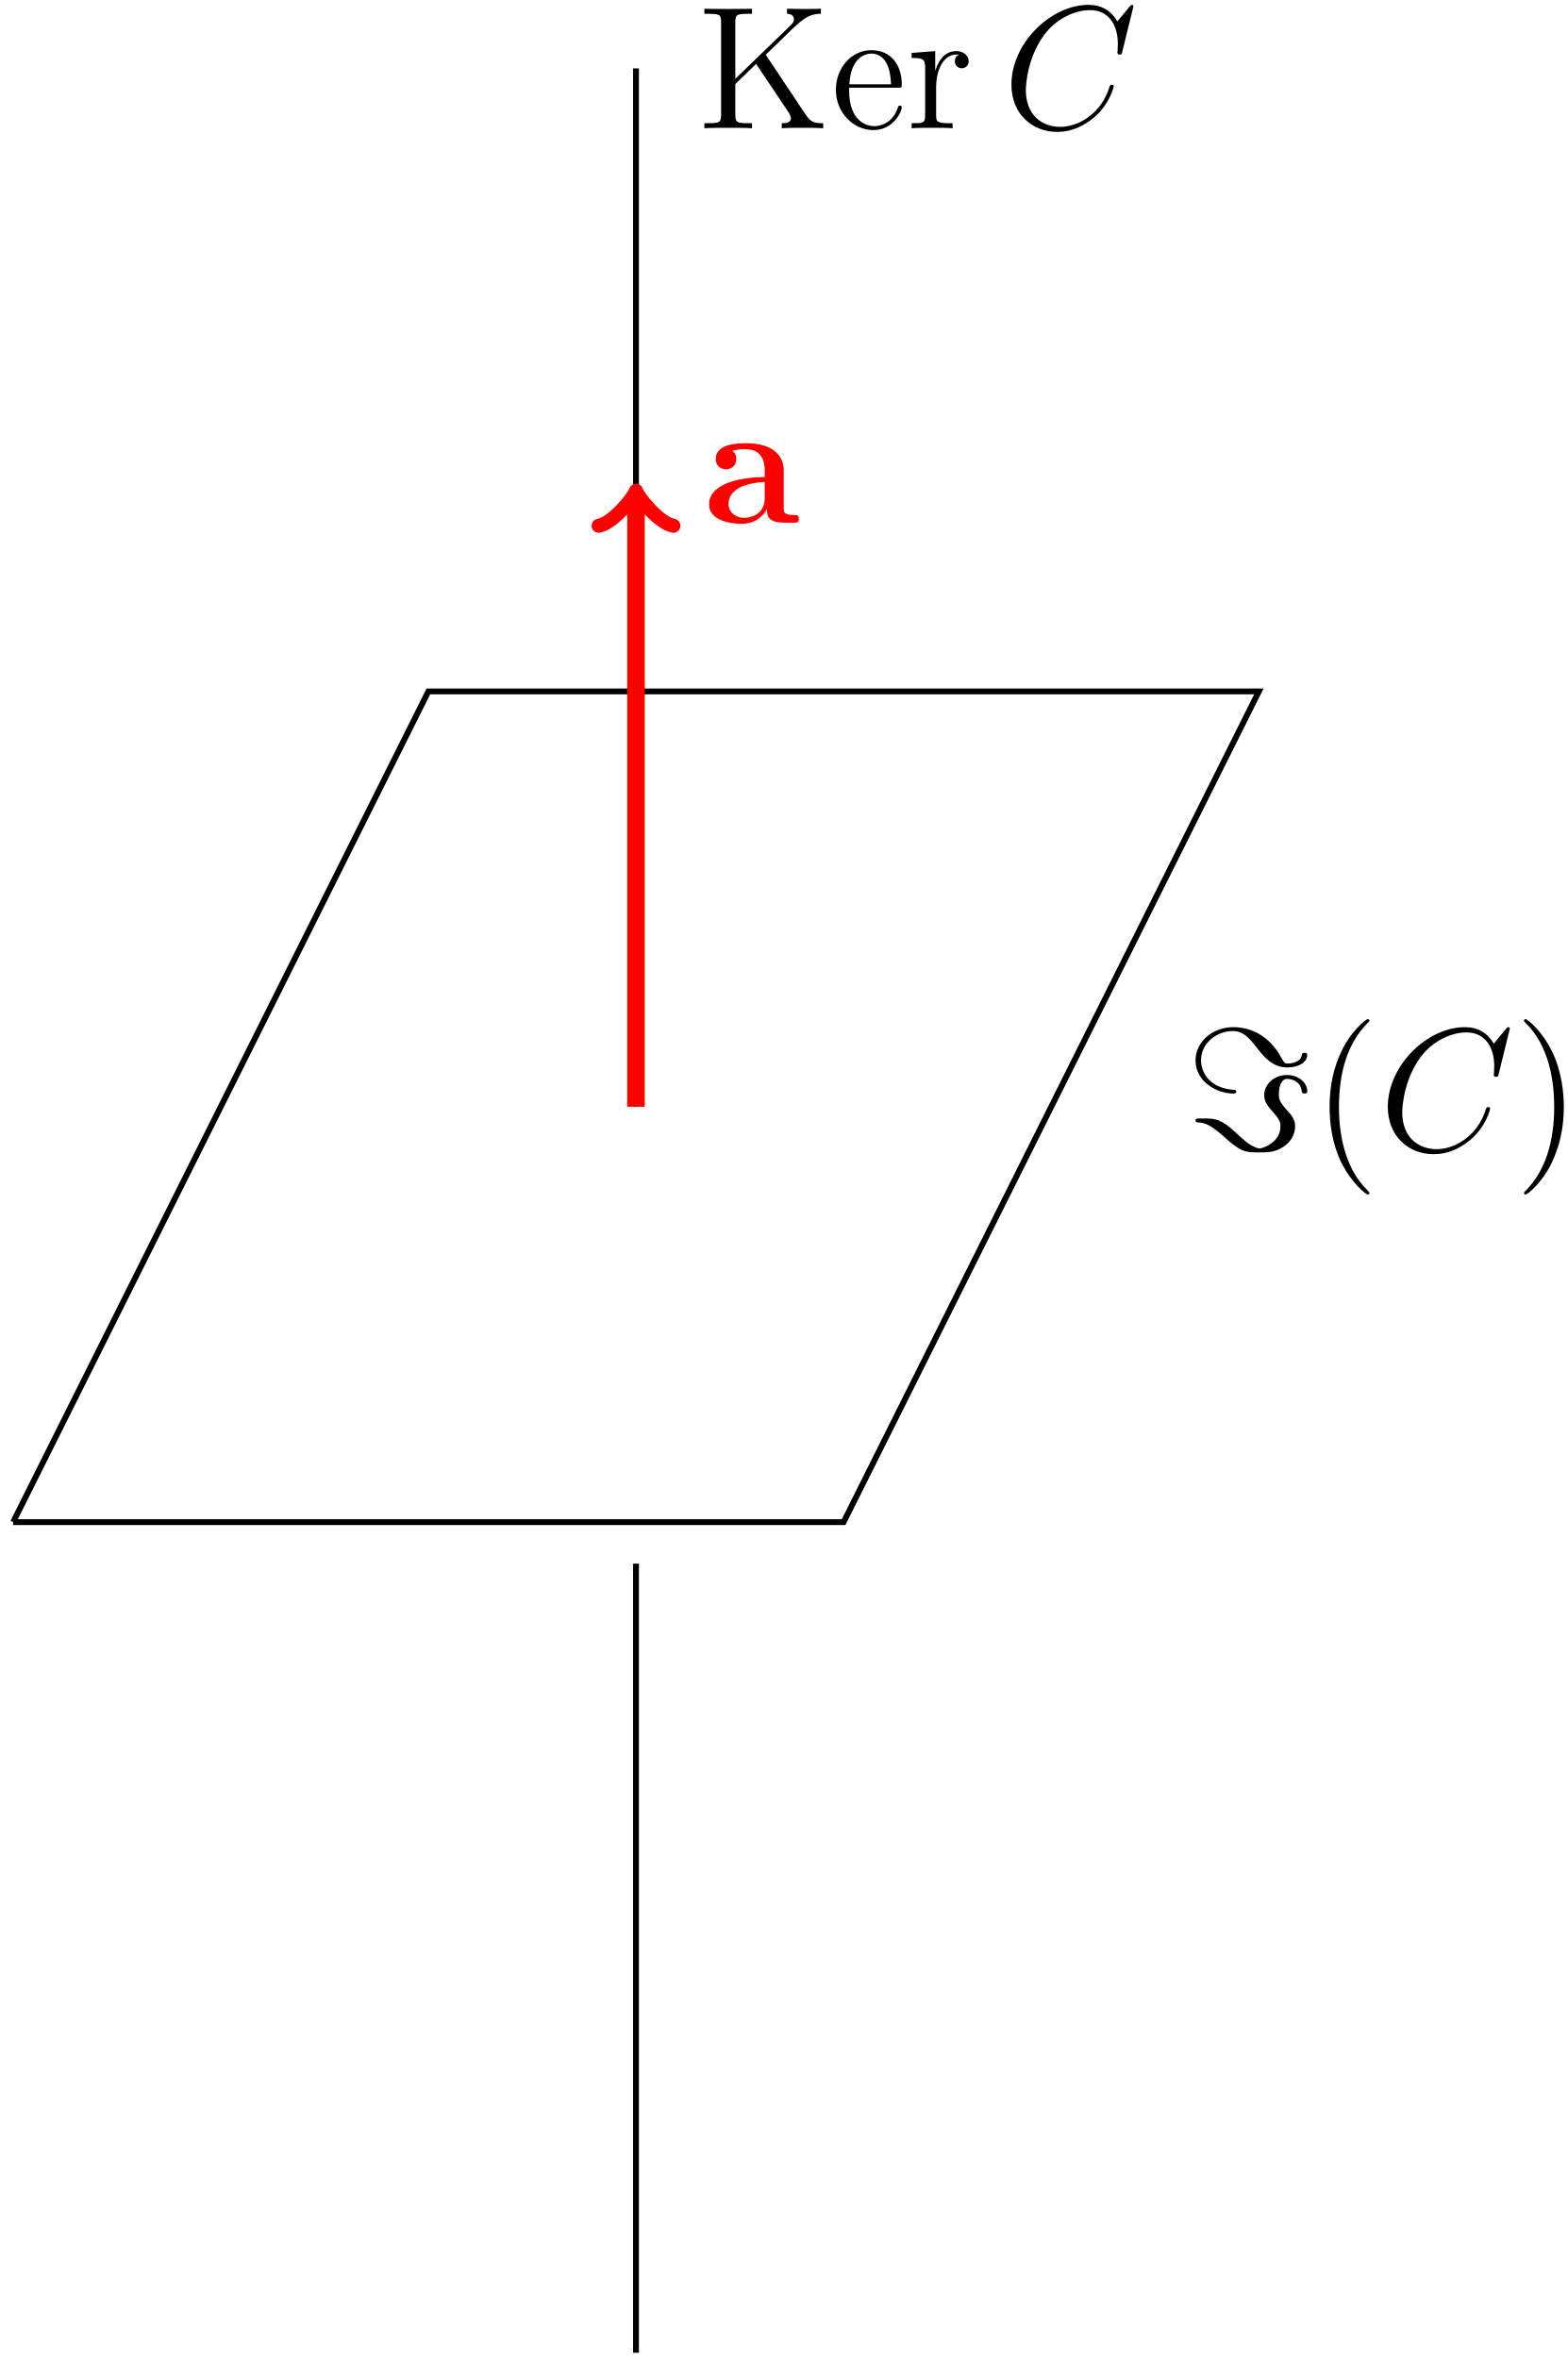
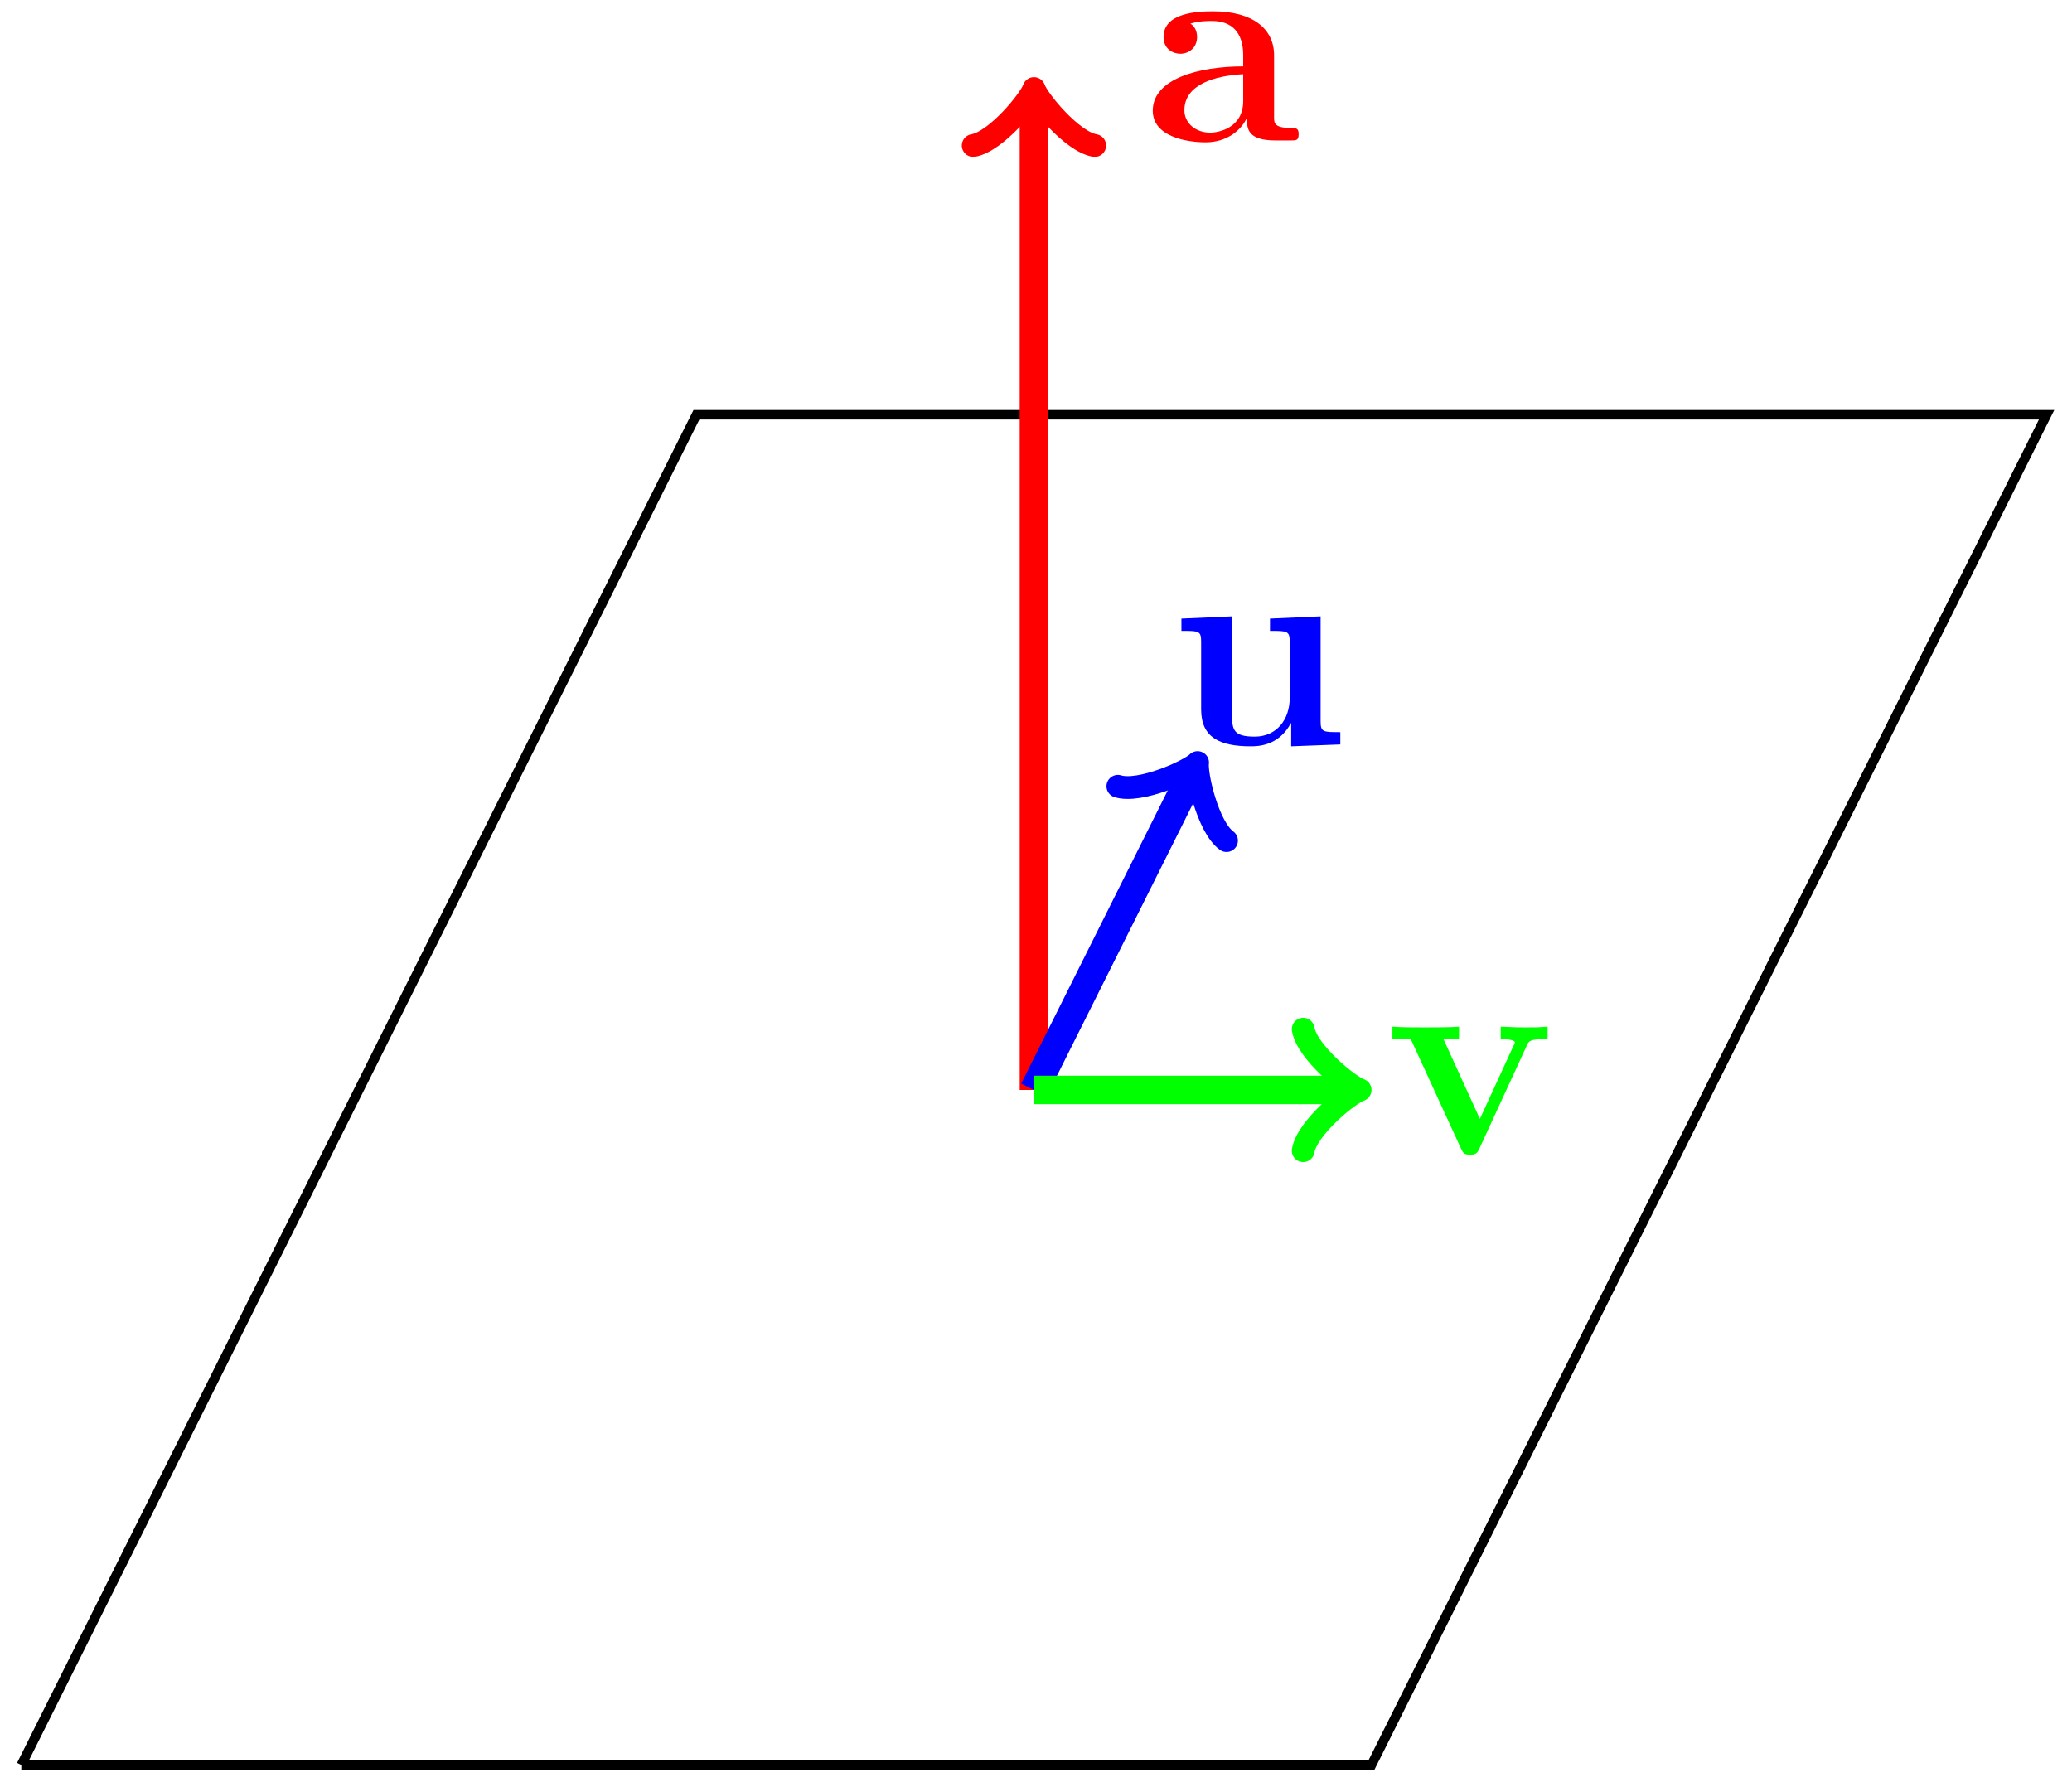
- <svg xmlns="http://www.w3.org/2000/svg" xmlns:xlink="http://www.w3.org/1999/xlink" width="107pt" height="161pt" viewBox="0 0 107 161" version="1.1">
+ <svg xmlns="http://www.w3.org/2000/svg" xmlns:xlink="http://www.w3.org/1999/xlink" width="87pt" height="75pt" viewBox="0 0 87 75" version="1.1">
  <defs>
    <g>
      <symbol overflow="visible" id="glyph0-0">
        <path style="stroke:none;" d="" />
      </symbol>
      <symbol overflow="visible" id="glyph0-1">
-         <path style="stroke:none;" d="M 4.672 -5.016 C 4.859 -5.203 5.312 -5.641 5.516 -5.828 C 7.156 -7.453 7.5 -7.797 8.438 -7.812 L 8.438 -8.156 C 8.094 -8.141 7.953 -8.141 7.406 -8.141 C 7.094 -8.141 6.391 -8.141 6.125 -8.156 L 6.125 -7.812 C 6.375 -7.812 6.594 -7.703 6.594 -7.438 C 6.594 -7.25 6.5 -7.141 6.234 -6.891 L 2.594 -3.375 L 2.594 -7.234 C 2.594 -7.812 2.719 -7.812 3.734 -7.812 L 3.734 -8.156 C 3.438 -8.141 2.469 -8.141 2.109 -8.141 C 1.75 -8.141 0.781 -8.141 0.484 -8.156 L 0.484 -7.812 C 1.5 -7.812 1.625 -7.812 1.625 -7.234 L 1.625 -0.938 C 1.625 -0.344 1.5 -0.344 0.484 -0.344 L 0.484 0 C 0.781 -0.031 1.75 -0.031 2.109 -0.031 C 2.469 -0.031 3.438 -0.031 3.734 0 L 3.734 -0.344 C 2.719 -0.344 2.594 -0.344 2.594 -0.938 L 2.594 -3.016 L 4.016 -4.391 L 6.234 -1.078 C 6.281 -1 6.328 -0.922 6.344 -0.859 C 6.375 -0.812 6.391 -0.75 6.391 -0.688 C 6.391 -0.344 5.953 -0.344 5.766 -0.344 L 5.766 0 C 6.047 -0.031 6.922 -0.031 7.266 -0.031 C 7.578 -0.031 8.172 -0.031 8.594 0 L 8.594 -0.344 C 7.953 -0.344 7.75 -0.406 7.359 -0.984 Z M 4.672 -5.016 " />
+         <path style="stroke:none;" d="M 5.5 -3.578 C 5.5 -4.672 4.625 -5.422 2.938 -5.422 C 2.266 -5.422 0.859 -5.359 0.859 -4.344 C 0.859 -3.844 1.25 -3.641 1.562 -3.641 C 1.922 -3.641 2.266 -3.891 2.266 -4.344 C 2.266 -4.562 2.188 -4.781 1.984 -4.906 C 2.375 -5.016 2.672 -5.016 2.891 -5.016 C 3.703 -5.016 4.203 -4.562 4.203 -3.578 L 4.203 -3.109 C 2.312 -3.109 0.406 -2.578 0.406 -1.25 C 0.406 -0.172 1.797 0.078 2.625 0.078 C 3.531 0.078 4.125 -0.438 4.359 -0.953 C 4.359 -0.516 4.359 0 5.562 0 L 6.188 0 C 6.438 0 6.531 0 6.531 -0.266 C 6.531 -0.516 6.422 -0.516 6.25 -0.516 C 5.5 -0.531 5.5 -0.719 5.5 -0.984 Z M 4.203 -1.656 C 4.203 -0.531 3.188 -0.328 2.812 -0.328 C 2.219 -0.328 1.734 -0.719 1.734 -1.266 C 1.734 -2.359 3.031 -2.719 4.203 -2.781 Z M 4.203 -1.656 " />
      </symbol>
      <symbol overflow="visible" id="glyph0-2">
-         <path style="stroke:none;" d="M 4.578 -2.766 C 4.844 -2.766 4.859 -2.766 4.859 -3 C 4.859 -4.203 4.219 -5.328 2.766 -5.328 C 1.406 -5.328 0.359 -4.094 0.359 -2.625 C 0.359 -1.047 1.578 0.125 2.906 0.125 C 4.328 0.125 4.859 -1.172 4.859 -1.422 C 4.859 -1.5 4.812 -1.547 4.734 -1.547 C 4.641 -1.547 4.609 -1.484 4.594 -1.422 C 4.281 -0.422 3.484 -0.141 2.969 -0.141 C 2.469 -0.141 1.266 -0.484 1.266 -2.547 L 1.266 -2.766 Z M 1.281 -3 C 1.375 -4.875 2.422 -5.094 2.766 -5.094 C 4.047 -5.094 4.109 -3.406 4.125 -3 Z M 1.281 -3 " />
+         <path style="stroke:none;" d="M 4.219 -5.281 L 4.219 -4.766 C 4.953 -4.766 5.047 -4.766 5.047 -4.297 L 5.047 -1.953 C 5.047 -1.047 4.5 -0.328 3.578 -0.328 C 2.672 -0.328 2.625 -0.625 2.625 -1.281 L 2.625 -5.375 L 0.5 -5.281 L 0.5 -4.766 C 1.25 -4.766 1.328 -4.766 1.328 -4.297 L 1.328 -1.469 C 1.328 -0.281 2.125 0.078 3.406 0.078 C 3.688 0.078 4.578 0.078 5.094 -0.891 L 5.109 -0.891 L 5.109 0.078 L 7.172 0 L 7.172 -0.516 C 6.438 -0.516 6.344 -0.516 6.344 -0.984 L 6.344 -5.375 Z M 4.219 -5.281 " />
      </symbol>
      <symbol overflow="visible" id="glyph0-3">
-         <path style="stroke:none;" d="M 2 -2.781 C 2 -3.938 2.469 -5.031 3.391 -5.031 C 3.484 -5.031 3.516 -5.031 3.562 -5.016 C 3.469 -4.969 3.281 -4.906 3.281 -4.578 C 3.281 -4.234 3.547 -4.094 3.734 -4.094 C 3.984 -4.094 4.219 -4.25 4.219 -4.578 C 4.219 -4.938 3.891 -5.266 3.375 -5.266 C 2.359 -5.266 2.016 -4.172 1.953 -3.938 L 1.938 -3.938 L 1.938 -5.266 L 0.328 -5.141 L 0.328 -4.797 C 1.141 -4.797 1.25 -4.703 1.25 -4.125 L 1.25 -0.891 C 1.25 -0.344 1.109 -0.344 0.328 -0.344 L 0.328 0 C 0.672 -0.031 1.328 -0.031 1.688 -0.031 C 2.016 -0.031 2.859 -0.031 3.125 0 L 3.125 -0.344 L 2.891 -0.344 C 2.016 -0.344 2 -0.484 2 -0.906 Z M 2 -2.781 " />
-       </symbol>
-       <symbol overflow="visible" id="glyph0-4">
-         <path style="stroke:none;" d="M 3.891 2.906 C 3.891 2.875 3.891 2.844 3.688 2.641 C 2.484 1.438 1.812 -0.531 1.812 -2.969 C 1.812 -5.297 2.375 -7.297 3.766 -8.703 C 3.891 -8.812 3.891 -8.828 3.891 -8.875 C 3.891 -8.938 3.828 -8.969 3.781 -8.969 C 3.625 -8.969 2.641 -8.109 2.062 -6.938 C 1.453 -5.719 1.172 -4.453 1.172 -2.969 C 1.172 -1.906 1.344 -0.484 1.953 0.781 C 2.672 2.219 3.641 3 3.781 3 C 3.828 3 3.891 2.969 3.891 2.906 Z M 3.891 2.906 " />
-       </symbol>
-       <symbol overflow="visible" id="glyph0-5">
-         <path style="stroke:none;" d="M 3.375 -2.969 C 3.375 -3.891 3.25 -5.359 2.578 -6.75 C 1.875 -8.188 0.891 -8.969 0.766 -8.969 C 0.719 -8.969 0.656 -8.938 0.656 -8.875 C 0.656 -8.828 0.656 -8.812 0.859 -8.609 C 2.062 -7.406 2.719 -5.422 2.719 -2.984 C 2.719 -0.672 2.156 1.328 0.781 2.734 C 0.656 2.844 0.656 2.875 0.656 2.906 C 0.656 2.969 0.719 3 0.766 3 C 0.922 3 1.906 2.141 2.484 0.969 C 3.094 -0.25 3.375 -1.547 3.375 -2.969 Z M 3.375 -2.969 " />
-       </symbol>
-       <symbol overflow="visible" id="glyph1-0">
-         <path style="stroke:none;" d="" />
-       </symbol>
-       <symbol overflow="visible" id="glyph1-1">
-         <path style="stroke:none;" d="M 8.922 -8.312 C 8.922 -8.422 8.844 -8.422 8.828 -8.422 C 8.797 -8.422 8.75 -8.422 8.656 -8.297 L 7.828 -7.297 C 7.406 -8.016 6.75 -8.422 5.859 -8.422 C 3.281 -8.422 0.594 -5.797 0.594 -2.984 C 0.594 -0.984 2 0.25 3.734 0.25 C 4.703 0.25 5.531 -0.156 6.234 -0.734 C 7.266 -1.609 7.578 -2.766 7.578 -2.875 C 7.578 -2.969 7.484 -2.969 7.453 -2.969 C 7.344 -2.969 7.328 -2.906 7.297 -2.859 C 6.75 -0.984 5.141 -0.094 3.938 -0.094 C 2.672 -0.094 1.578 -0.906 1.578 -2.609 C 1.578 -2.984 1.703 -5.062 3.047 -6.641 C 3.703 -7.406 4.828 -8.062 5.969 -8.062 C 7.281 -8.062 7.859 -6.984 7.859 -5.766 C 7.859 -5.453 7.828 -5.188 7.828 -5.141 C 7.828 -5.031 7.953 -5.031 7.984 -5.031 C 8.109 -5.031 8.125 -5.047 8.172 -5.266 Z M 8.922 -8.312 " />
-       </symbol>
-       <symbol overflow="visible" id="glyph2-0">
-         <path style="stroke:none;" d="" />
-       </symbol>
-       <symbol overflow="visible" id="glyph2-1">
-         <path style="stroke:none;" d="M 3.438 -4.016 C 3.438 -4.094 3.359 -4.141 3.312 -4.141 C 1.5 -4.25 1.031 -5.453 1.031 -6.156 C 1.031 -7.344 2.109 -8.156 3.203 -8.156 C 3.891 -8.156 4.266 -7.734 4.781 -7.094 C 5.312 -6.406 5.891 -5.672 6.922 -5.672 C 7.75 -5.672 8.281 -6.062 8.281 -6.516 C 8.281 -6.672 8.156 -6.672 8.094 -6.672 C 7.938 -6.672 7.922 -6.609 7.906 -6.5 C 7.812 -5.938 6.969 -5.938 6.938 -5.938 C 6.781 -5.938 6.703 -5.969 6.516 -6.328 C 5.453 -8.312 3.75 -8.422 3.25 -8.422 C 1.812 -8.422 0.656 -7.422 0.656 -6.156 C 0.656 -4.688 2.125 -3.891 3.234 -3.891 C 3.297 -3.891 3.438 -3.891 3.438 -4.016 Z M 0.984 -2.188 C 0.766 -2.188 0.656 -2.188 0.656 -2.062 C 0.656 -2.031 0.656 -1.938 0.766 -1.922 C 1.188 -1.906 1.562 -1.859 2.5 -1.031 C 3.766 0.125 4.031 0.125 4.984 0.125 C 5.609 0.125 6.109 0.125 6.688 -0.281 C 7.109 -0.562 7.453 -1.047 7.453 -1.656 C 7.453 -2.078 7.297 -2.328 6.844 -2.812 C 6.391 -3.328 6.344 -3.531 6.344 -3.812 C 6.344 -4.328 6.484 -4.891 6.922 -4.891 C 6.938 -4.891 7.812 -4.891 7.906 -4.047 C 7.922 -3.984 7.938 -3.891 8.094 -3.891 C 8.25 -3.891 8.281 -3.953 8.281 -4.062 C 8.281 -4.578 7.75 -5.156 6.891 -5.156 C 6.031 -5.156 5.344 -4.531 5.344 -3.781 C 5.344 -3.297 5.625 -3 5.969 -2.594 C 6.422 -2.094 6.453 -1.906 6.453 -1.656 C 6.453 -0.531 5.219 -0.141 5.016 -0.141 C 4.938 -0.141 4.609 -0.234 4.219 -0.516 C 4 -0.672 3.672 -0.984 3.625 -1.016 C 2.75 -1.844 2.297 -2.188 1.453 -2.188 Z M 0.984 -2.188 " />
-       </symbol>
-       <symbol overflow="visible" id="glyph3-0">
-         <path style="stroke:none;" d="" />
-       </symbol>
-       <symbol overflow="visible" id="glyph3-1">
-         <path style="stroke:none;" d="M 5.5 -3.578 C 5.5 -4.672 4.625 -5.422 2.938 -5.422 C 2.266 -5.422 0.859 -5.359 0.859 -4.344 C 0.859 -3.844 1.25 -3.641 1.562 -3.641 C 1.922 -3.641 2.266 -3.891 2.266 -4.344 C 2.266 -4.562 2.188 -4.781 1.984 -4.906 C 2.375 -5.016 2.672 -5.016 2.891 -5.016 C 3.703 -5.016 4.203 -4.562 4.203 -3.578 L 4.203 -3.109 C 2.312 -3.109 0.406 -2.578 0.406 -1.25 C 0.406 -0.172 1.797 0.078 2.625 0.078 C 3.531 0.078 4.125 -0.438 4.359 -0.953 C 4.359 -0.516 4.359 0 5.562 0 L 6.188 0 C 6.438 0 6.531 0 6.531 -0.266 C 6.531 -0.516 6.422 -0.516 6.25 -0.516 C 5.5 -0.531 5.5 -0.719 5.5 -0.984 Z M 4.203 -1.656 C 4.203 -0.531 3.188 -0.328 2.812 -0.328 C 2.219 -0.328 1.734 -0.719 1.734 -1.266 C 1.734 -2.359 3.031 -2.719 4.203 -2.781 Z M 4.203 -1.656 " />
+         <path style="stroke:none;" d="M 5.922 -4.516 C 6 -4.703 6.047 -4.797 6.797 -4.797 L 6.797 -5.312 C 6.375 -5.281 6.344 -5.281 5.859 -5.281 C 5.531 -5.281 5.516 -5.281 4.828 -5.312 L 4.828 -4.797 C 5.156 -4.797 5.422 -4.734 5.422 -4.656 C 5.422 -4.641 5.422 -4.625 5.359 -4.5 L 3.953 -1.438 L 2.422 -4.797 L 3.078 -4.797 L 3.078 -5.312 C 2.797 -5.281 1.953 -5.281 1.641 -5.281 C 1.297 -5.281 0.594 -5.281 0.281 -5.312 L 0.281 -4.797 L 1.047 -4.797 L 3.141 -0.234 C 3.25 0 3.281 0.062 3.547 0.062 C 3.734 0.062 3.844 0.031 3.938 -0.203 Z M 5.922 -4.516 " />
      </symbol>
    </g>
  </defs>
  <g id="surface1">
-     <path style="fill:none;stroke-width:0.399;stroke-linecap:butt;stroke-linejoin:miter;stroke:rgb(0%,0%,0%);stroke-opacity:1;stroke-miterlimit:10;" d="M 0.001 -0.001 L 28.348 56.694 L 85.04 56.694 L 56.692 -0.001 L 0.001 -0.001 " transform="matrix(1,0,0,-1,0.894,103.882)" />
-     <path style="fill:none;stroke-width:0.399;stroke-linecap:butt;stroke-linejoin:miter;stroke:rgb(0%,0%,0%);stroke-opacity:1;stroke-miterlimit:10;" d="M 42.52 28.347 L 42.52 99.214 " transform="matrix(1,0,0,-1,0.894,103.882)" />
-     <g style="fill:rgb(0%,0%,0%);fill-opacity:1;">
-       <use xlink:href="#glyph0-1" x="47.598" y="8.753" />
-       <use xlink:href="#glyph0-2" x="56.698" y="8.753" />
-       <use xlink:href="#glyph0-3" x="61.901" y="8.753" />
+     <path style="fill:none;stroke-width:0.399;stroke-linecap:butt;stroke-linejoin:miter;stroke:rgb(0%,0%,0%);stroke-opacity:1;stroke-miterlimit:10;" d="M 0.001 0.002 L 28.348 56.693 L 85.04 56.693 L 56.692 0.002 L 0.001 0.002 " transform="matrix(1,0,0,-1,0.894,74.107)" />
+     <path style="fill:none;stroke-width:1.196;stroke-linecap:butt;stroke-linejoin:miter;stroke:rgb(100%,0%,0%);stroke-opacity:1;stroke-miterlimit:10;" d="M 42.52 28.345 L 42.52 69.912 " transform="matrix(1,0,0,-1,0.894,74.107)" />
+     <path style="fill:none;stroke-width:0.956;stroke-linecap:round;stroke-linejoin:round;stroke:rgb(100%,0%,0%);stroke-opacity:1;stroke-miterlimit:10;" d="M -1.913 2.551 C -1.753 1.594 0.001 0.16 0.478 0 C 0.001 -0.16 -1.753 -1.594 -1.913 -2.551 " transform="matrix(0,-1,-1,0,43.4142,4.1964)" />
+     <g style="fill:rgb(100%,0%,0%);fill-opacity:1;">
+       <use xlink:href="#glyph0-1" x="47.997" y="5.897" />
    </g>
-     <g style="fill:rgb(0%,0%,0%);fill-opacity:1;">
-       <use xlink:href="#glyph1-1" x="68.446" y="8.753" />
+     <path style="fill:none;stroke-width:1.196;stroke-linecap:butt;stroke-linejoin:miter;stroke:rgb(0%,0%,100%);stroke-opacity:1;stroke-miterlimit:10;" d="M 42.52 28.345 L 49.18 41.666 " transform="matrix(1,0,0,-1,0.894,74.107)" />
+     <path style="fill:none;stroke-width:0.956;stroke-linecap:round;stroke-linejoin:round;stroke:rgb(0%,0%,100%);stroke-opacity:1;stroke-miterlimit:10;" d="M -1.912 2.55 C -1.753 1.594 -0.001 0.16 0.476 0.001 C 0.001 -0.158 -1.753 -1.594 -1.912 -2.551 " transform="matrix(0.4472,-0.89442,-0.89442,-0.4472,50.0732,32.44225)" />
+     <g style="fill:rgb(0%,0%,100%);fill-opacity:1;">
+       <use xlink:href="#glyph0-2" x="49.106" y="31.255" />
    </g>
-     <path style="fill:none;stroke-width:0.399;stroke-linecap:butt;stroke-linejoin:miter;stroke:rgb(0%,0%,0%);stroke-opacity:1;stroke-miterlimit:10;" d="M 42.52 -2.837 L 42.52 -56.692 " transform="matrix(1,0,0,-1,0.894,103.882)" />
-     <g style="fill:rgb(0%,0%,0%);fill-opacity:1;">
-       <use xlink:href="#glyph2-1" x="80.952" y="78.524" />
-     </g>
-     <g style="fill:rgb(0%,0%,0%);fill-opacity:1;">
-       <use xlink:href="#glyph0-4" x="89.586" y="78.524" />
-     </g>
-     <g style="fill:rgb(0%,0%,0%);fill-opacity:1;">
-       <use xlink:href="#glyph1-1" x="94.139" y="78.524" />
-     </g>
-     <g style="fill:rgb(0%,0%,0%);fill-opacity:1;">
-       <use xlink:href="#glyph0-5" x="103.372" y="78.524" />
-     </g>
-     <path style="fill:none;stroke-width:1.196;stroke-linecap:butt;stroke-linejoin:miter;stroke:rgb(100%,0%,0%);stroke-opacity:1;stroke-miterlimit:10;" d="M 42.52 28.347 L 42.52 69.909 " transform="matrix(1,0,0,-1,0.894,103.882)" />
-     <path style="fill:none;stroke-width:0.956;stroke-linecap:round;stroke-linejoin:round;stroke:rgb(100%,0%,0%);stroke-opacity:1;stroke-miterlimit:10;" d="M -1.911 2.551 C -1.755 1.594 -0.001 0.16 0.479 0 C -0.001 -0.16 -1.755 -1.594 -1.911 -2.551 " transform="matrix(0,-1,-1,0,43.4142,33.9714)" />
-     <g style="fill:rgb(100%,0%,0%);fill-opacity:1;">
-       <use xlink:href="#glyph3-1" x="47.997" y="35.672" />
+     <path style="fill:none;stroke-width:1.196;stroke-linecap:butt;stroke-linejoin:miter;stroke:rgb(0%,100%,0%);stroke-opacity:1;stroke-miterlimit:10;" d="M 42.52 28.345 L 55.739 28.345 " transform="matrix(1,0,0,-1,0.894,74.107)" />
+     <path style="fill:none;stroke-width:0.956;stroke-linecap:round;stroke-linejoin:round;stroke:rgb(0%,100%,0%);stroke-opacity:1;stroke-miterlimit:10;" d="M -1.912 2.549 C -1.752 1.592 0.002 0.159 0.478 -0.002 C 0.002 -0.158 -1.752 -1.595 -1.912 -2.552 " transform="matrix(1,0,0,-1,56.6312,45.7602)" />
+     <g style="fill:rgb(0%,100%,0%);fill-opacity:1;">
+       <use xlink:href="#glyph0-3" x="58.185" y="48.417" />
    </g>
  </g>
</svg>
